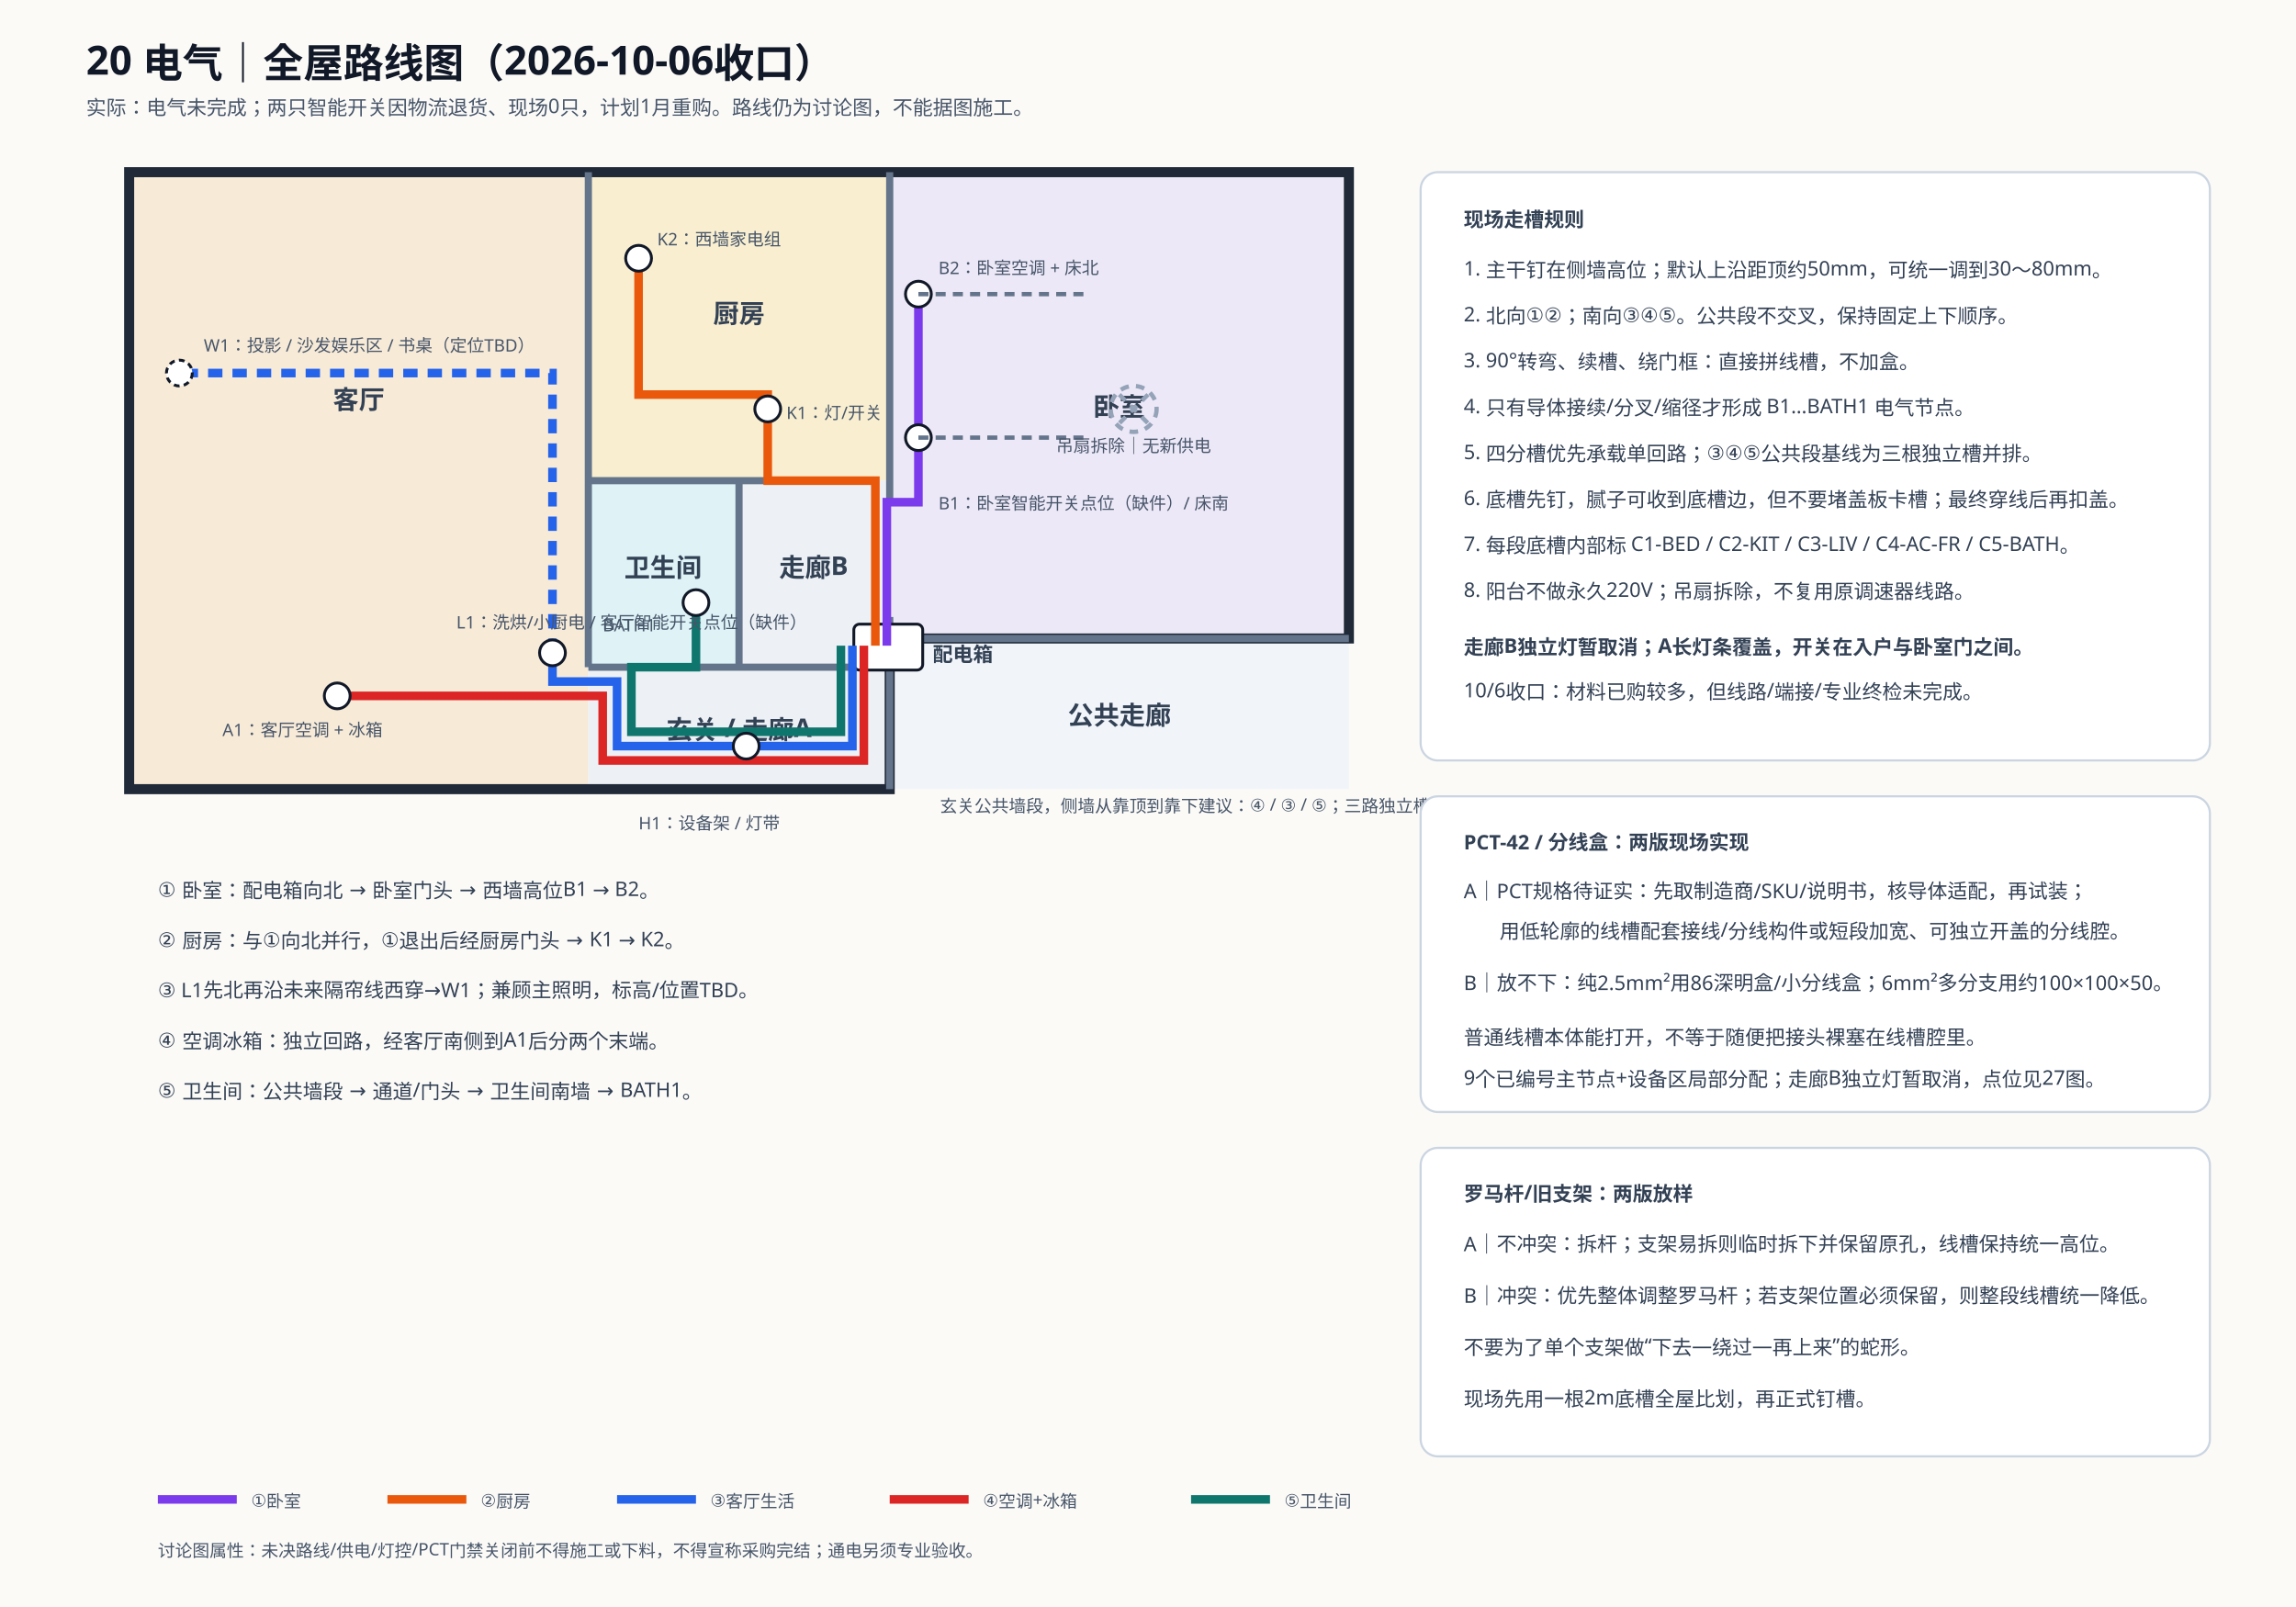
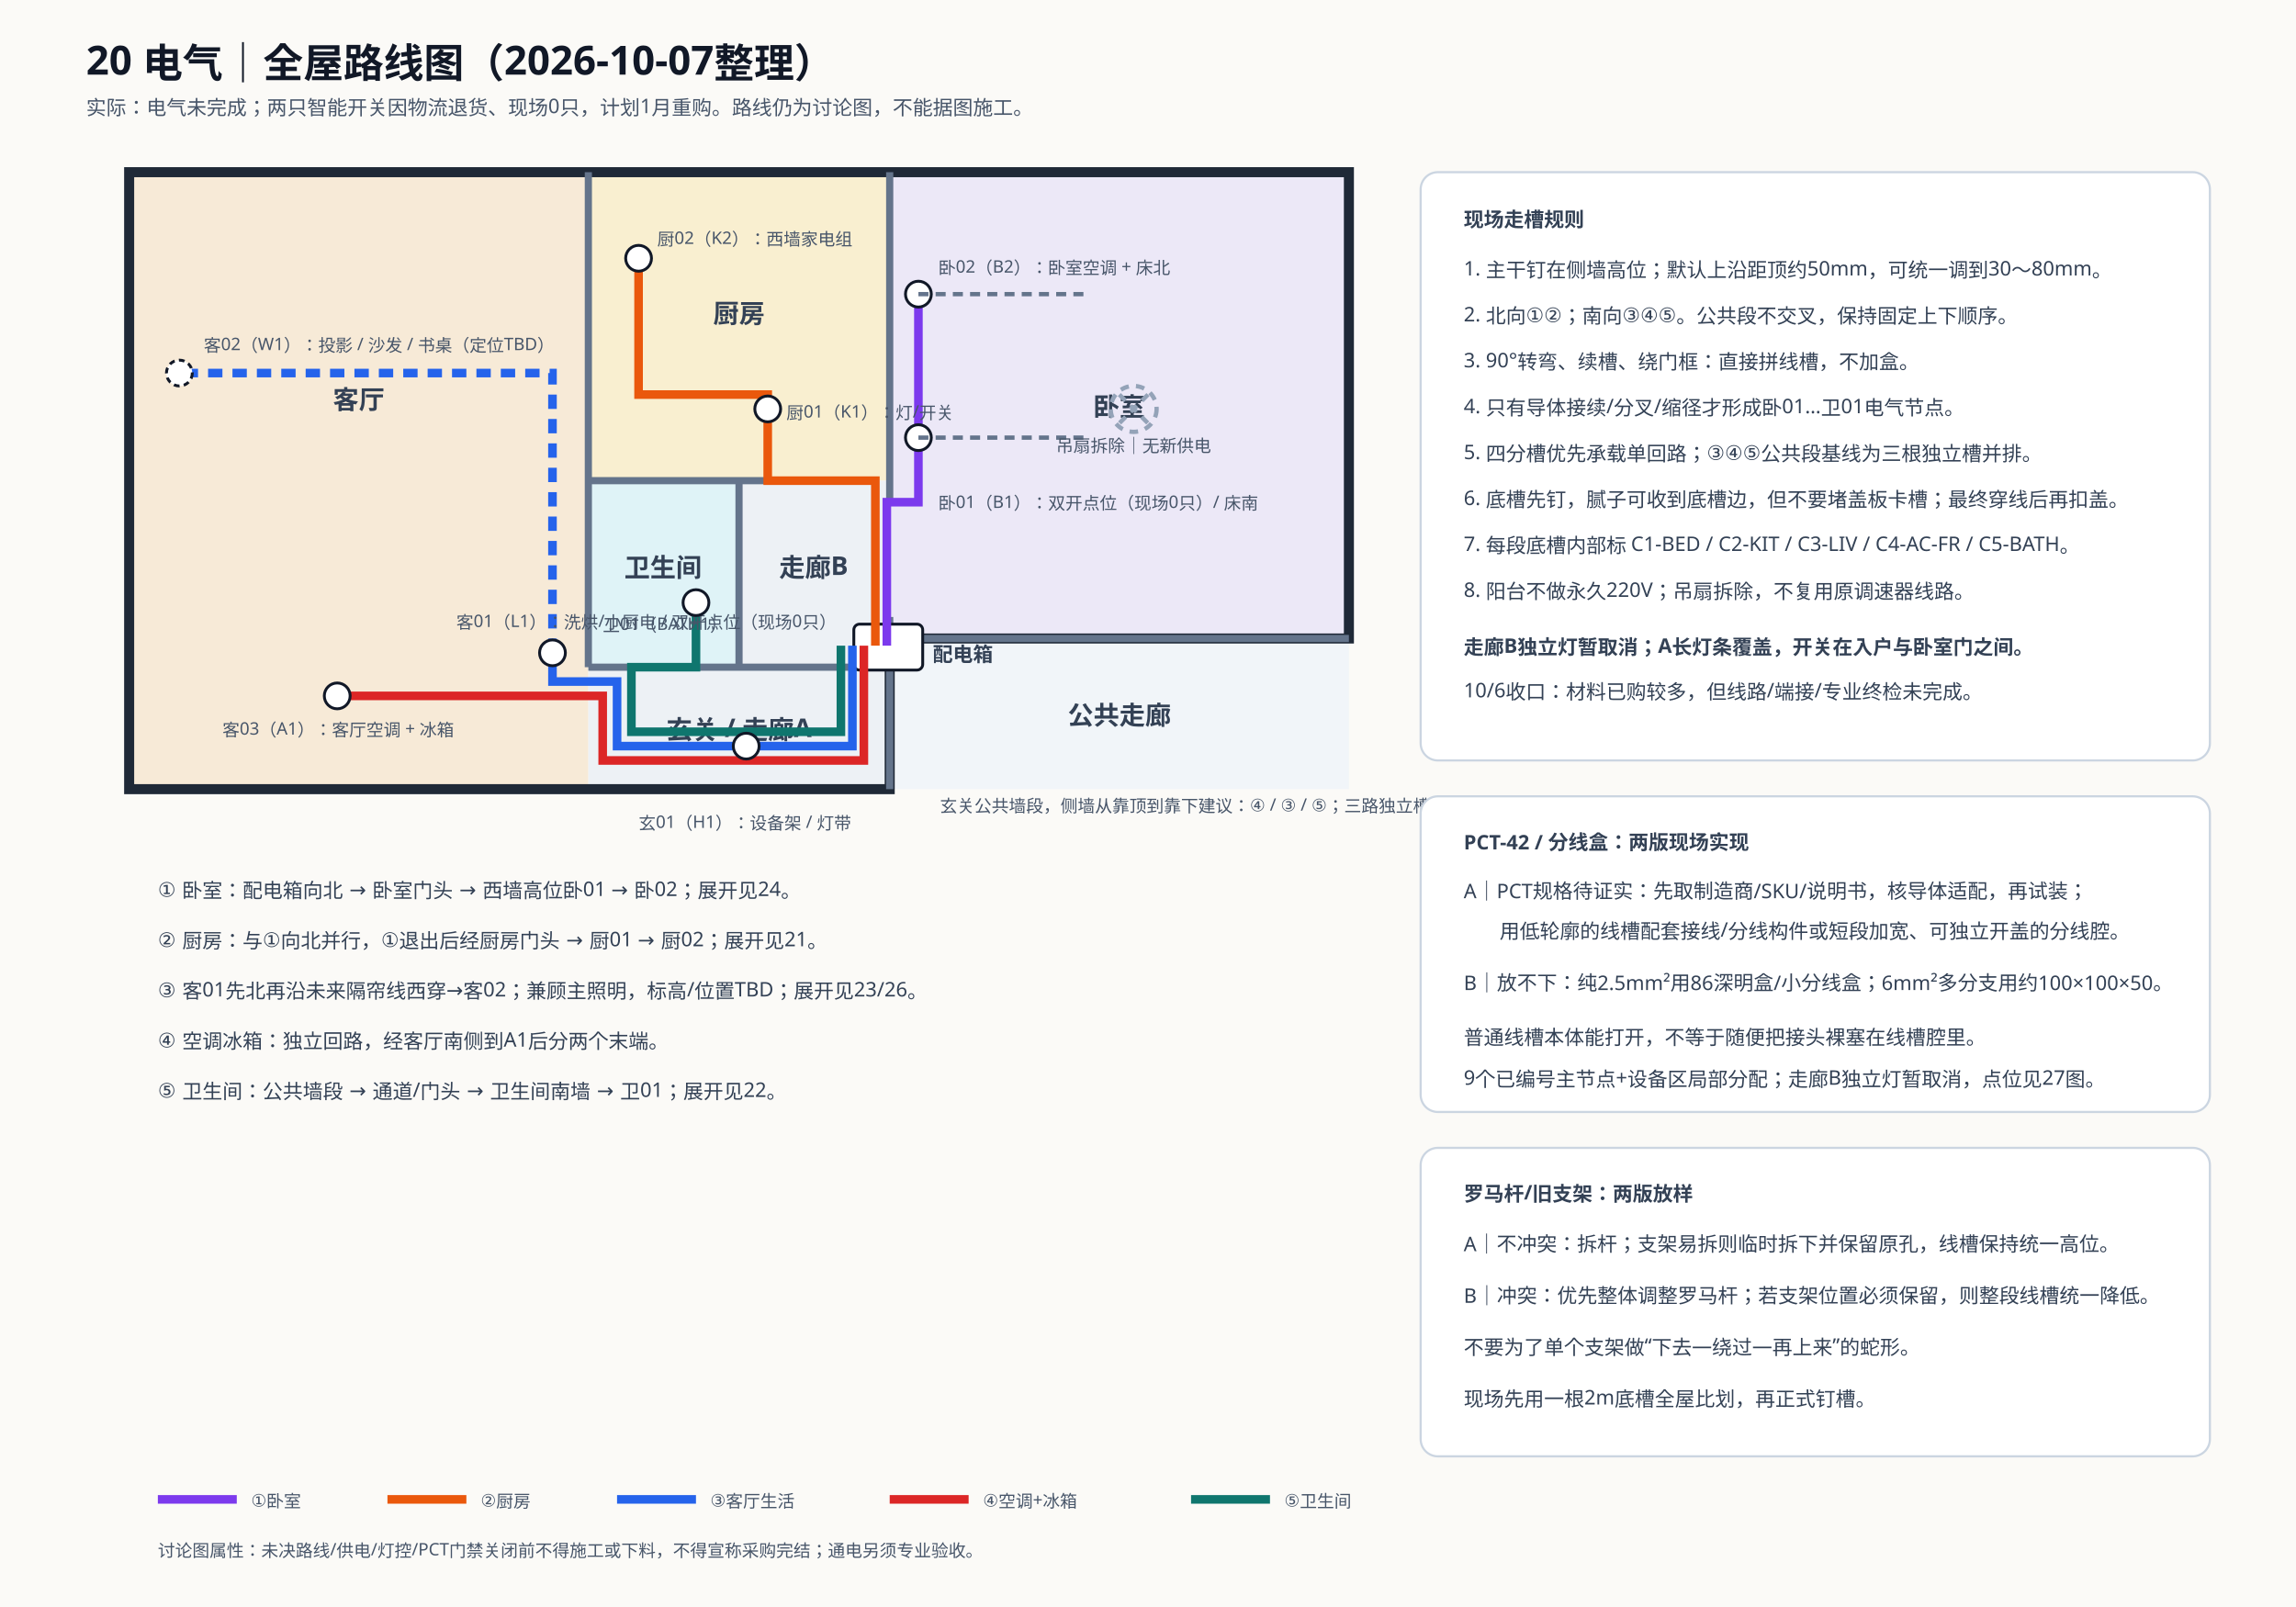
<svg xmlns="http://www.w3.org/2000/svg" width="1600" height="1120" viewBox="0 0 1600 1120" data-diagram-role="electrical-overview" data-drawing-property="discussion" role="img">
  <style>
  text{font-family:"Source Han Sans SC","Heiti SC","Arial Unicode MS",sans-serif}
  .title{font-size:28px;font-weight:800;fill:#111827}.sub{font-size:14px;fill:#475569}
  .room{font-size:18px;font-weight:700;fill:#334155;text-anchor:middle}.micro{font-size:12px;fill:#475569}.small{font-size:14px;fill:#334155}.bold{font-weight:700}
  .wall{fill:none;stroke:#1f2937;stroke-width:7}.iw{fill:none;stroke:#64748b;stroke-width:5}.panel{fill:#fff;stroke:#cbd5e1;stroke-width:1.5}.node{fill:#fff;stroke:#111827;stroke-width:2}
  .c1{fill:none;stroke:#7c3aed;stroke-width:6}.c2{fill:none;stroke:#ea580c;stroke-width:6}.c3{fill:none;stroke:#2563eb;stroke-width:6}.c4{fill:none;stroke:#dc2626;stroke-width:6}.c5{fill:none;stroke:#0f766e;stroke-width:6}
  .drop{fill:none;stroke:#64748b;stroke-width:3;stroke-dasharray:7 5}.retired{fill:none;stroke:#94a3b8;stroke-width:3;stroke-dasharray:6 5}
</style>
  <rect width="1600" height="1120" fill="#fbfaf7" />
-   <text x="60" y="52" class="title">20 电气｜全屋路线图（2026-10-06收口）</text>
+   <text x="60" y="52" class="title">20 电气｜全屋路线图（2026-10-07整理）</text>
  <text x="60" y="80" class="sub">实际：电气未完成；两只智能开关因物流退货、现场0只，计划1月重购。路线仍为讨论图，不能据图施工。</text>
  <rect x="90" y="120" width="320" height="430" fill="#f7ead7" />
  <rect x="410" y="120" width="210" height="215" fill="#f9efd0" />
  <rect x="410" y="335" width="105" height="130" fill="#dff3f7" />
  <rect x="515" y="335" width="105" height="130" fill="#edf1f5" />
  <rect x="410" y="465" width="210" height="85" fill="#edf1f5" />
  <rect x="620" y="120" width="320" height="325" fill="#ece8f7" />
  <rect x="620" y="445" width="320" height="105" fill="#f1f5f9" />
  <path class="wall" d="M90 120H940V445H620V550H410V550H90Z" />
  <path class="iw" d="M410 120V465M410 335H535M515 335V465M410 465H620M620 120V350M620 430V550M620 445H940" />
  <text x="250" y="285" class="room">客厅</text>
  <text x="515" y="225" class="room">厨房</text>
  <text x="462" y="402" class="room">卫生间</text>
  <text x="567" y="402" class="room">走廊B</text>
  <text x="515" y="515" class="room">玄关 / 走廊A</text>
  <text x="780" y="290" class="room">卧室</text>
  <text x="780" y="505" class="room">公共走廊</text>
  <rect x="595" y="435" width="48" height="32" rx="4" fill="#fff" stroke="#111827" stroke-width="2" />
  <text x="650" y="461" class="small bold">配电箱</text>
  <path class="c1" d="M618 450 L618 350 L640 350 L640 205" />
  <circle cx="640" cy="305" r="9" class="node" />
-   <text x="654" y="355" class="micro">B1：卧室智能开关点位（缺件）/ 床南</text>
+   <text x="654" y="355" class="micro">卧01（B1）：双开点位（现场0只）/ 床南</text>
  <circle cx="640" cy="205" r="9" class="node" />
-   <text x="654" y="191" class="micro">B2：卧室空调 + 床北</text>
+   <text x="654" y="191" class="micro">卧02（B2）：卧室空调 + 床北</text>
  <path class="drop" d="M640 305 H760M640 205 H760" />
-   <text x="110" y="625" class="small" fill="#7c3aed">① 卧室：配电箱向北 → 卧室门头 → 西墙高位B1 → B2。</text>
+   <text x="110" y="625" class="small" fill="#7c3aed">① 卧室：配电箱向北 → 卧室门头 → 西墙高位卧01 → 卧02；展开见24。</text>
  <circle cx="790" cy="285" r="16" class="retired" />
  <path d="M780 275L800 295M800 275L780 295" class="retired" />
  <text x="790" y="315" class="micro" text-anchor="middle">吊扇拆除｜无新供电</text>
  <path class="c2" d="M610 450 L610 335 L535 335 L535 275 L445 275 L445 180" />
  <circle cx="535" cy="285" r="9" class="node" />
-   <text x="548" y="292" class="micro">K1：灯/开关</text>
+   <text x="548" y="292" class="micro">厨01（K1）：灯/开关</text>
  <circle cx="445" cy="180" r="9" class="node" />
-   <text x="458" y="171" class="micro">K2：西墙家电组</text>
-   <text x="110" y="660" class="small" fill="#ea580c">② 厨房：与①向北并行，①退出后经厨房门头 → K1 → K2。</text>
+   <text x="458" y="171" class="micro">厨02（K2）：西墙家电组</text>
+   <text x="110" y="660" class="small" fill="#ea580c">② 厨房：与①向北并行，①退出后经厨房门头 → 厨01 → 厨02；展开见21。</text>
  <path class="c4" d="M602 450 L602 530 L420 530 L420 485 L235 485" />
  <path class="c3" d="M594 450 L594 520 L430 520 L430 475 L385 475 L385 455" />
  <path class="c3" stroke-dasharray="10 7" data-route-status="blocked-pending-setout" data-route-direction="north-then-west" d="M385 455 L385 260 L125 260" />
  <path class="c5" d="M586 450 L586 510 L440 510 L440 465 L485 465 L485 420" />
  <text x="655" y="566" class="micro">玄关公共墙段，侧墙从靠顶到靠下建议：④ / ③ / ⑤；三路独立槽并排</text>
  <circle cx="520" cy="520" r="9" class="node" />
-   <text x="445" y="578" class="micro">H1：设备架 / 灯带</text>
+   <text x="445" y="578" class="micro">玄01（H1）：设备架 / 灯带</text>
  <circle cx="385" cy="455" r="9" class="node" />
-   <text x="318" y="438" class="micro">L1：洗烘/小厨电 / 客厅智能开关点位（缺件）</text>
+   <text x="318" y="438" class="micro">客01（L1）：洗烘/小厨电 / 双开点位（现场0只）</text>
  <circle cx="125" cy="260" r="9" class="node" stroke-dasharray="4 3" />
-   <text x="142" y="245" class="micro">W1：投影 / 沙发娱乐区 / 书桌（定位TBD）</text>
-   <text x="110" y="695" class="small" fill="#2563eb">③ L1先北再沿未来隔帘线西穿→W1；兼顾主照明，标高/位置TBD。</text>
+   <text x="142" y="245" class="micro">客02（W1）：投影 / 沙发 / 书桌（定位TBD）</text>
+   <text x="110" y="695" class="small" fill="#2563eb">③ 客01先北再沿未来隔帘线西穿→客02；兼顾主照明，标高/位置TBD；展开见23/26。</text>
  <circle cx="235" cy="485" r="9" class="node" />
-   <text x="155" y="513" class="micro">A1：客厅空调 + 冰箱</text>
+   <text x="155" y="513" class="micro">客03（A1）：客厅空调 + 冰箱</text>
  <text x="110" y="730" class="small" fill="#dc2626">④ 空调冰箱：独立回路，经客厅南侧到A1后分两个末端。</text>
  <circle cx="485" cy="420" r="9" class="node" />
-   <text x="420" y="440" class="micro">BATH1</text>
-   <text x="110" y="765" class="small" fill="#0f766e">⑤ 卫生间：公共墙段 → 通道/门头 → 卫生间南墙 → BATH1。</text>
+   <text x="420" y="440" class="micro">卫01（BATH1）</text>
+   <text x="110" y="765" class="small" fill="#0f766e">⑤ 卫生间：公共墙段 → 通道/门头 → 卫生间南墙 → 卫01；展开见22。</text>
  <rect x="990" y="120" width="550" height="410" rx="12" class="panel" />
  <text x="1020" y="158" class="small bold">现场走槽规则</text>
  <text x="1020" y="192" class="small">1. 主干钉在侧墙高位；默认上沿距顶约50mm，可统一调到30～80mm。</text>
  <text x="1020" y="224" class="small">2. 北向①②；南向③④⑤。公共段不交叉，保持固定上下顺序。</text>
  <text x="1020" y="256" class="small">3. 90°转弯、续槽、绕门框：直接拼线槽，不加盒。</text>
-   <text x="1020" y="288" class="small">4. 只有导体接续/分叉/缩径才形成 B1…BATH1 电气节点。</text>
+   <text x="1020" y="288" class="small">4. 只有导体接续/分叉/缩径才形成卧01…卫01电气节点。</text>
  <text x="1020" y="320" class="small">5. 四分槽优先承载单回路；③④⑤公共段基线为三根独立槽并排。</text>
  <text x="1020" y="352" class="small">6. 底槽先钉，腻子可收到底槽边，但不要堵盖板卡槽；最终穿线后再扣盖。</text>
  <text x="1020" y="384" class="small">7. 每段底槽内部标 C1-BED / C2-KIT / C3-LIV / C4-AC-FR / C5-BATH。</text>
  <text x="1020" y="416" class="small">8. 阳台不做永久220V；吊扇拆除，不复用原调速器线路。</text>
  <text x="1020" y="456" class="small bold" data-cancelled-load="hall-b-light">走廊B独立灯暂取消；A长灯条覆盖，开关在入户与卧室门之间。</text>
  <text x="1020" y="486" class="small" fill="#dc2626">10/6收口：材料已购较多，但线路/端接/专业终检未完成。</text>
  <rect x="990" y="555" width="550" height="220" rx="12" class="panel" />
  <text x="1020" y="592" class="small bold">PCT-42 / 分线盒：两版现场实现</text>
  <text x="1020" y="626" class="small">A｜PCT规格待证实：先取制造商/SKU/说明书，核导体适配，再试装；</text>
  <text x="1045" y="654" class="small">用低轮廓的线槽配套接线/分线构件或短段加宽、可独立开盖的分线腔。</text>
  <text x="1020" y="690" class="small">B｜放不下：纯2.5mm²用86深明盒/小分线盒；6mm²多分支用约100×100×50。</text>
  <text x="1020" y="728" class="small">普通线槽本体能打开，不等于随便把接头裸塞在线槽腔里。</text>
  <text x="1020" y="756" class="small">9个已编号主节点+设备区局部分配；走廊B独立灯暂取消，点位见27图。</text>
  <rect x="990" y="800" width="550" height="215" rx="12" class="panel" />
  <text x="1020" y="837" class="small bold">罗马杆/旧支架：两版放样</text>
  <text x="1020" y="872" class="small">A｜不冲突：拆杆；支架易拆则临时拆下并保留原孔，线槽保持统一高位。</text>
  <text x="1020" y="908" class="small">B｜冲突：优先整体调整罗马杆；若支架位置必须保留，则整段线槽统一降低。</text>
  <text x="1020" y="944" class="small">不要为了单个支架做“下去—绕过—再上来”的蛇形。</text>
  <text x="1020" y="980" class="small">现场先用一根2m底槽全屋比划，再正式钉槽。</text>
  <line x1="110" y1="1045" x2="165" y2="1045" class="c1" />
  <text x="175" y="1050" class="micro">①卧室</text>
  <line x1="270" y1="1045" x2="325" y2="1045" class="c2" />
  <text x="335" y="1050" class="micro">②厨房</text>
  <line x1="430" y1="1045" x2="485" y2="1045" class="c3" />
  <text x="495" y="1050" class="micro">③客厅生活</text>
  <line x1="620" y1="1045" x2="675" y2="1045" class="c4" />
  <text x="685" y="1050" class="micro">④空调+冰箱</text>
  <line x1="830" y1="1045" x2="885" y2="1045" class="c5" />
  <text x="895" y="1050" class="micro">⑤卫生间</text>
  <text x="110" y="1085" class="micro">讨论图属性：未决路线/供电/灯控/PCT门禁关闭前不得施工或下料，不得宣称采购完结；通电另须专业验收。</text>
</svg>
